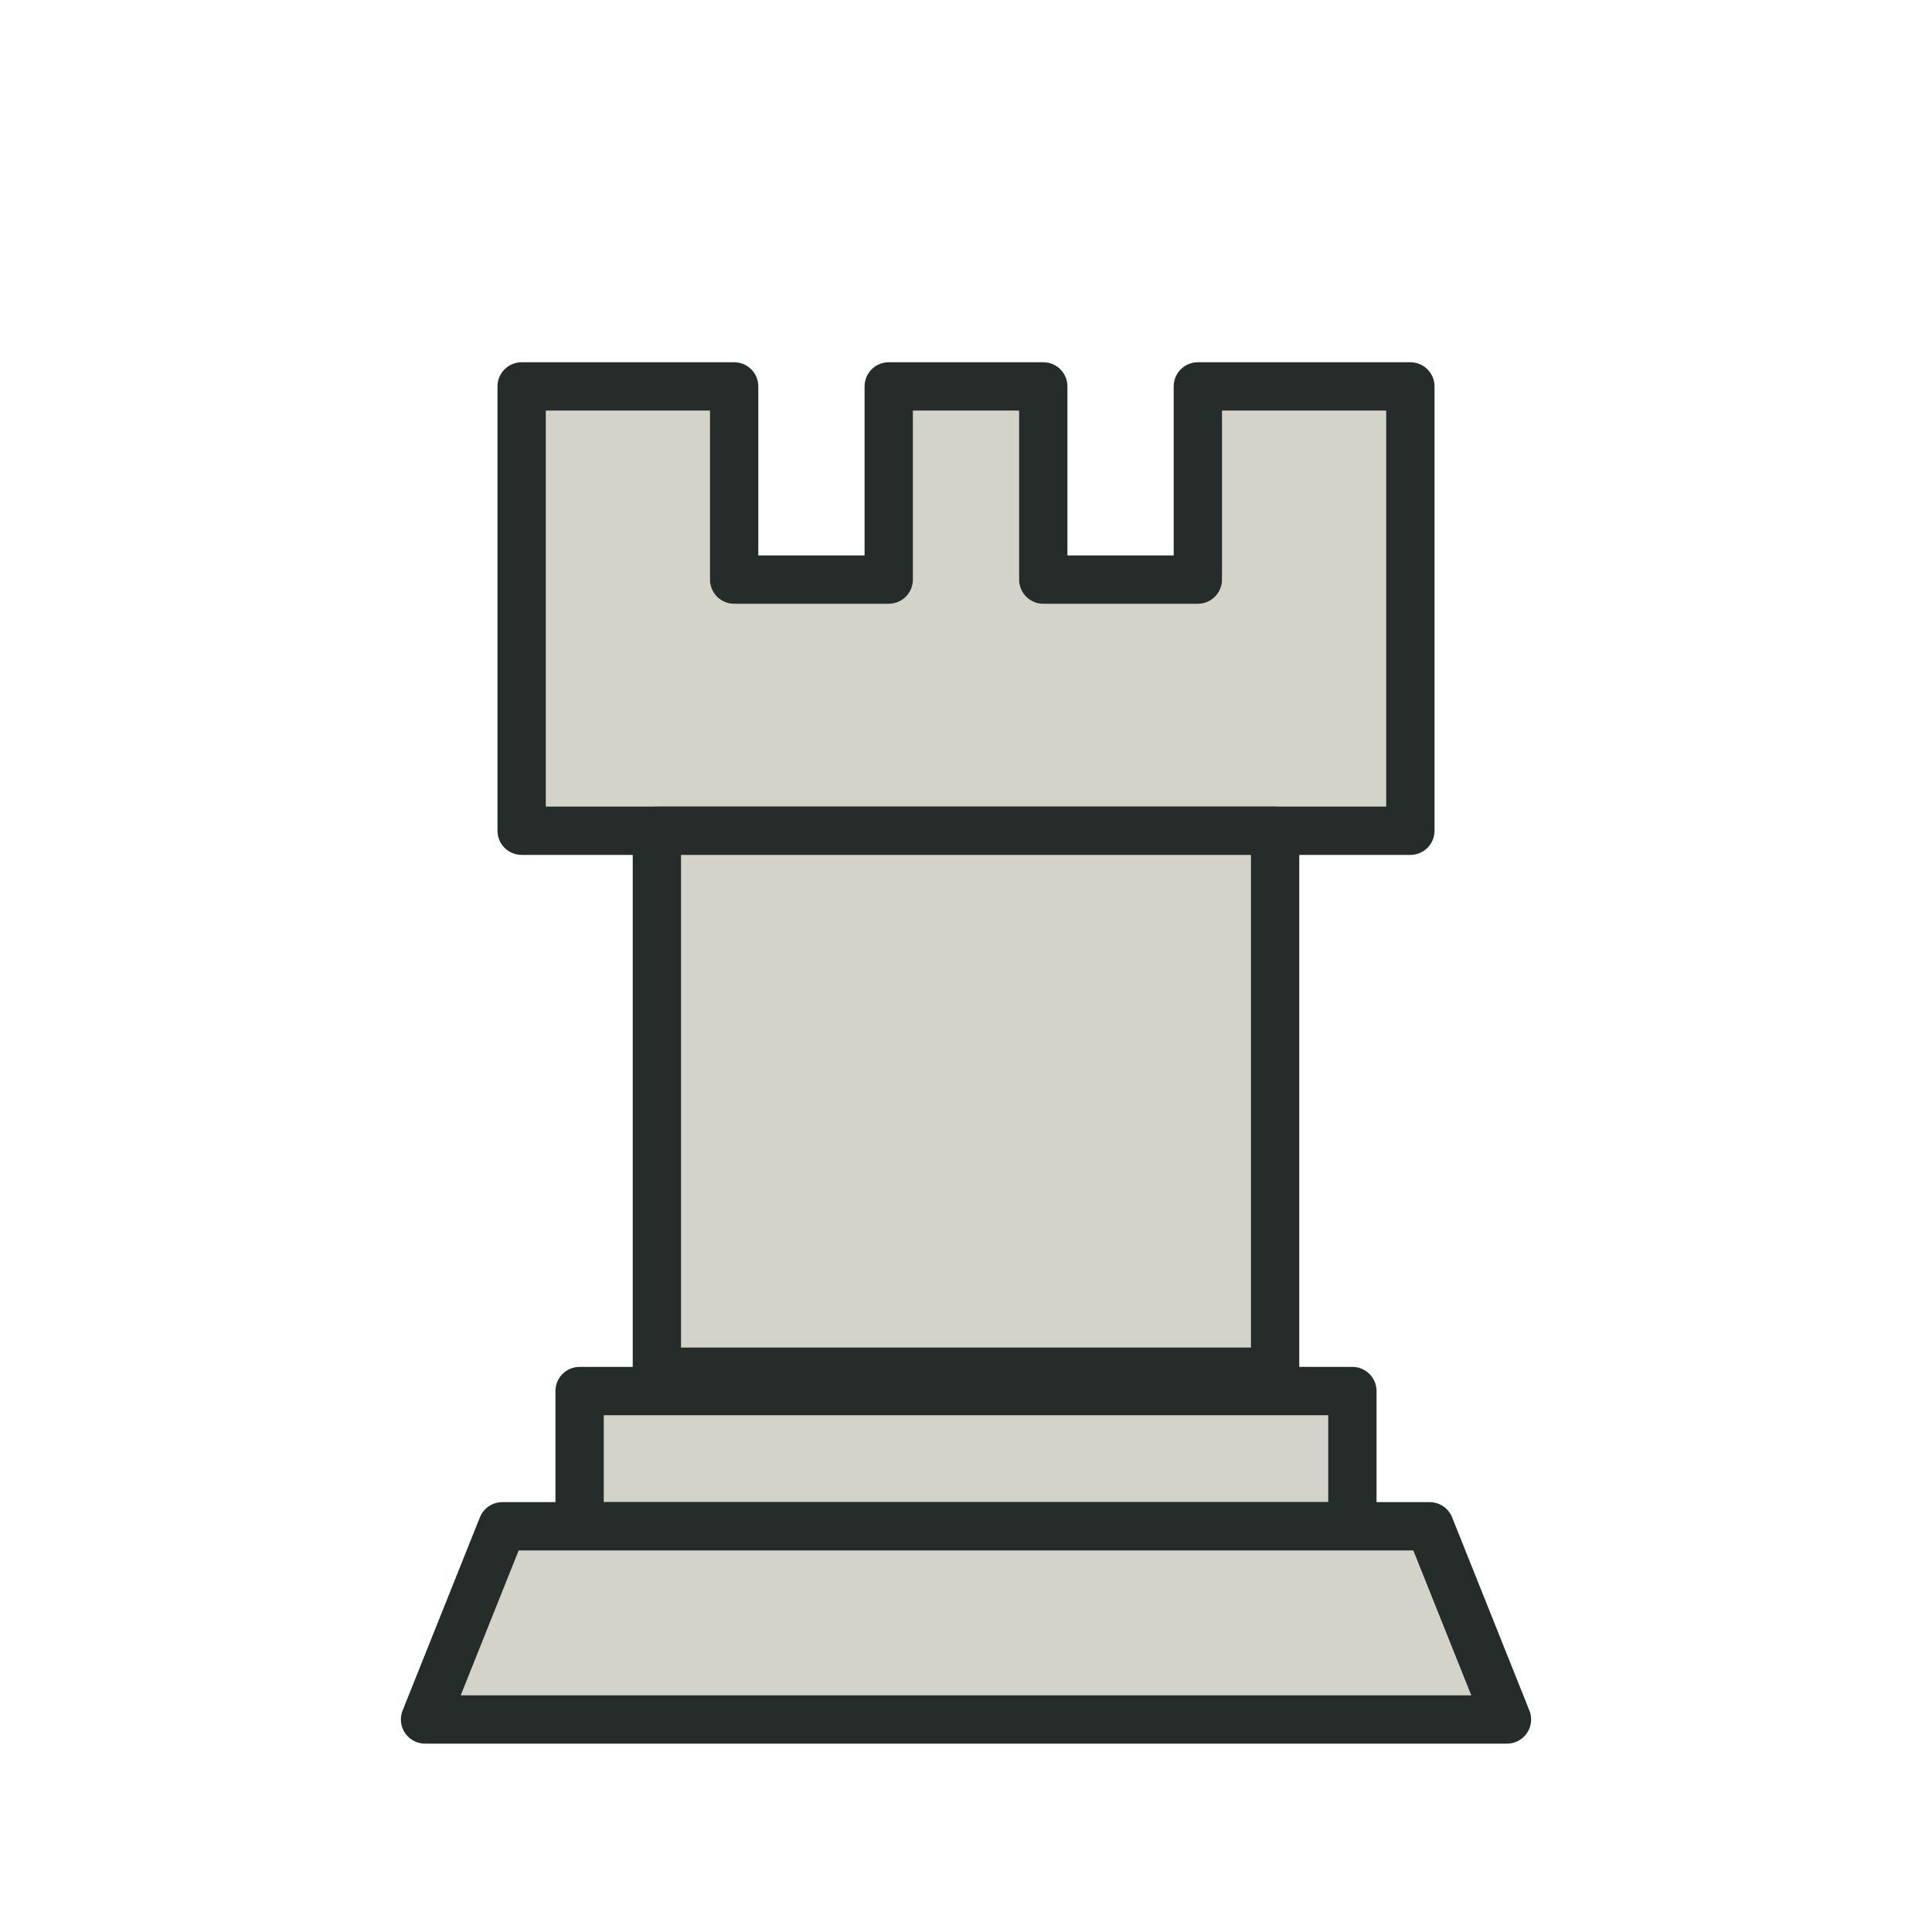
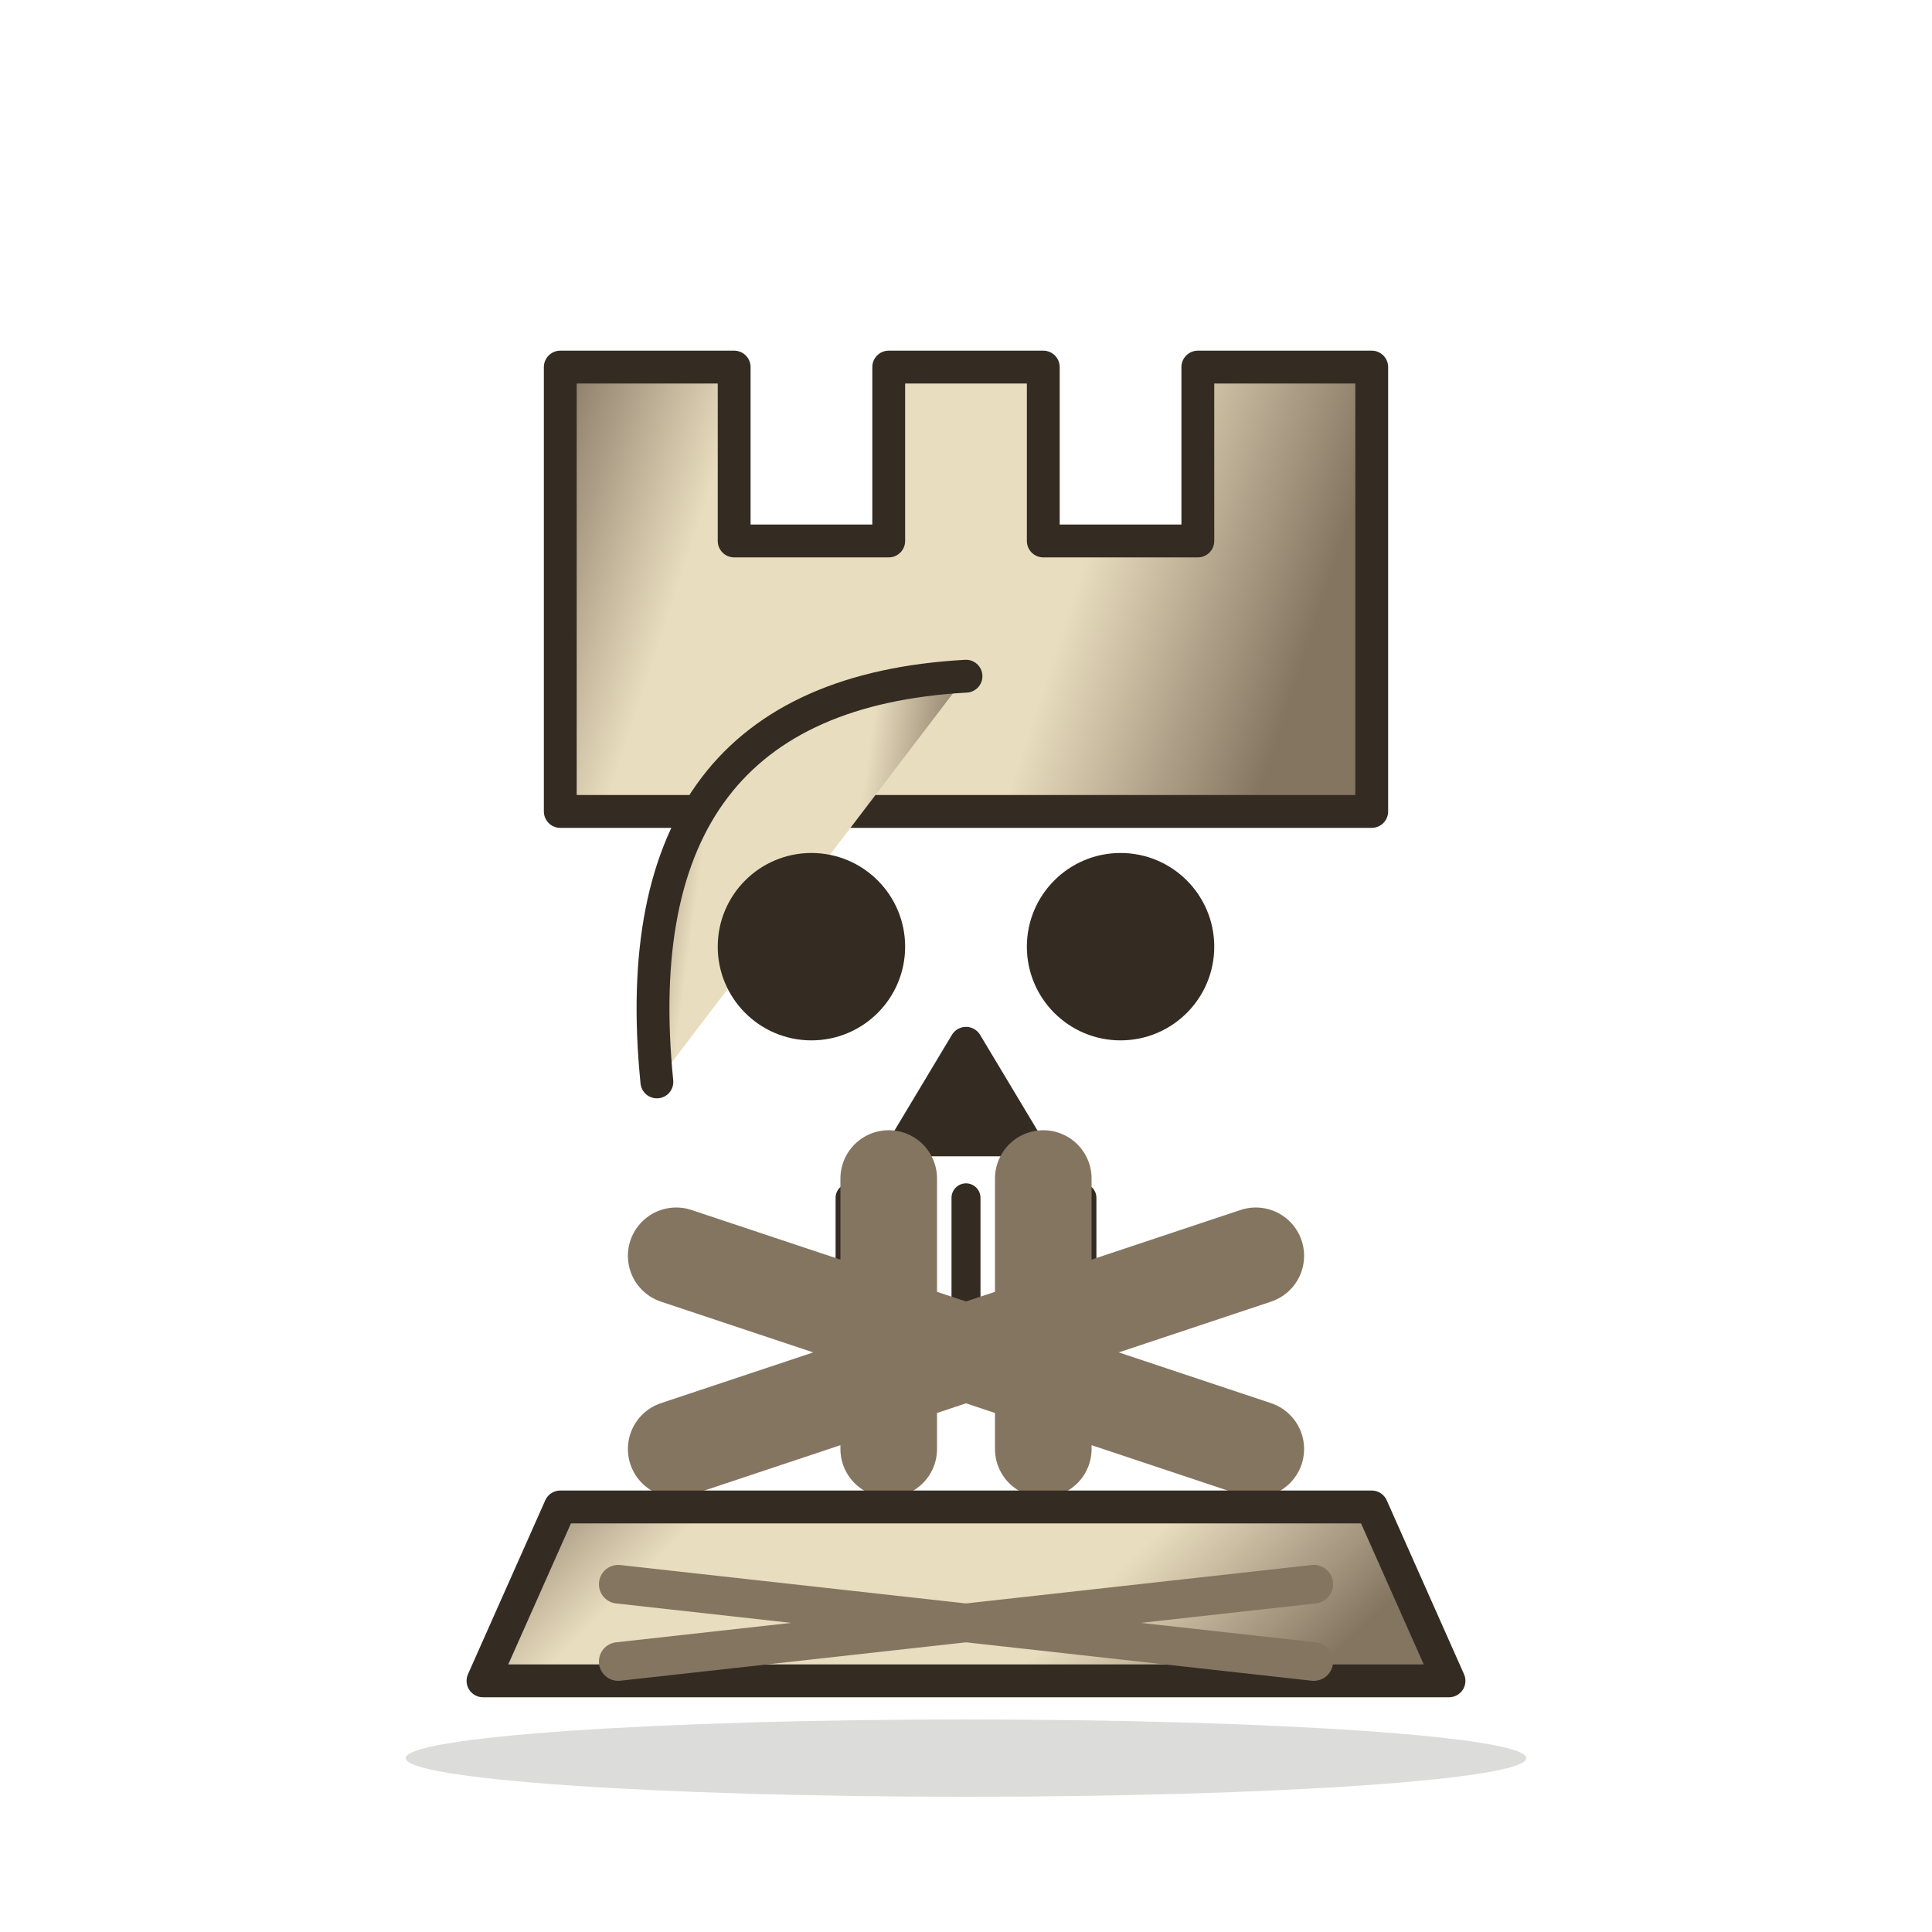
<svg xmlns="http://www.w3.org/2000/svg" viewBox="0 0 100 100">
-   <g fill="#d4d3c9" stroke="#252c29" stroke-width="2.5" stroke-linejoin="round" stroke-linecap="round">
-     <path d="M27 20h11v10h8V20h8v10h8V20h11v23H27Z" />
-     <path d="M34 43h32v28H34Z" />
-     <path d="M30 72h40v7H30Z" />
-     <path d="M26 79h48l4 10H22Z" />
+   <defs>
+     <linearGradient id="material" x2="1" y2=".18">
+       <stop stop-color="#847561" />
+       <stop offset=".23" stop-color="#e9ddbf" />
+       <stop offset=".7" stop-color="#e9ddbf" />
+       <stop offset="1" stop-color="#847561" />
+     </linearGradient>
+   </defs>
+   <ellipse cx="50" cy="91" rx="29" ry="2" fill="#14130f" opacity=".15" />
+   <g stroke="#342c22" stroke-width="1.7" stroke-linejoin="round" stroke-linecap="round">
+     <path d="M29 19h9v9h8v-9h8v9h8v-9h9v23H29Z" fill="url(#material)" />
+     <path d="M34 56Q32 36 50 35Q68 3666 56L60 61V68H40V61Z" fill="url(#material)" />
+     <circle cx="42" cy="49" r="4" fill="#342c22" />
+     <circle cx="58" cy="49" r="4" fill="#342c22" />
+     <path d="M50 54l-3 5h6Z" fill="#342c22" />
+     <path d="M44 62v6m6-6v6m6-6v6" fill="none" stroke="#342c22" stroke-width="1.5" />
+     <path d="M46 61v14m8-14v14M35 65l30 10m-30 0 30-10" fill="none" stroke="#847561" stroke-width="5" />
+     <path d="M29 78H71L75 87H25Z" fill="url(#material)" />
+     <path d="M32 82l36 4m-36 0 36-4" fill="none" stroke="#847561" stroke-width="2" />
  </g>
</svg>
